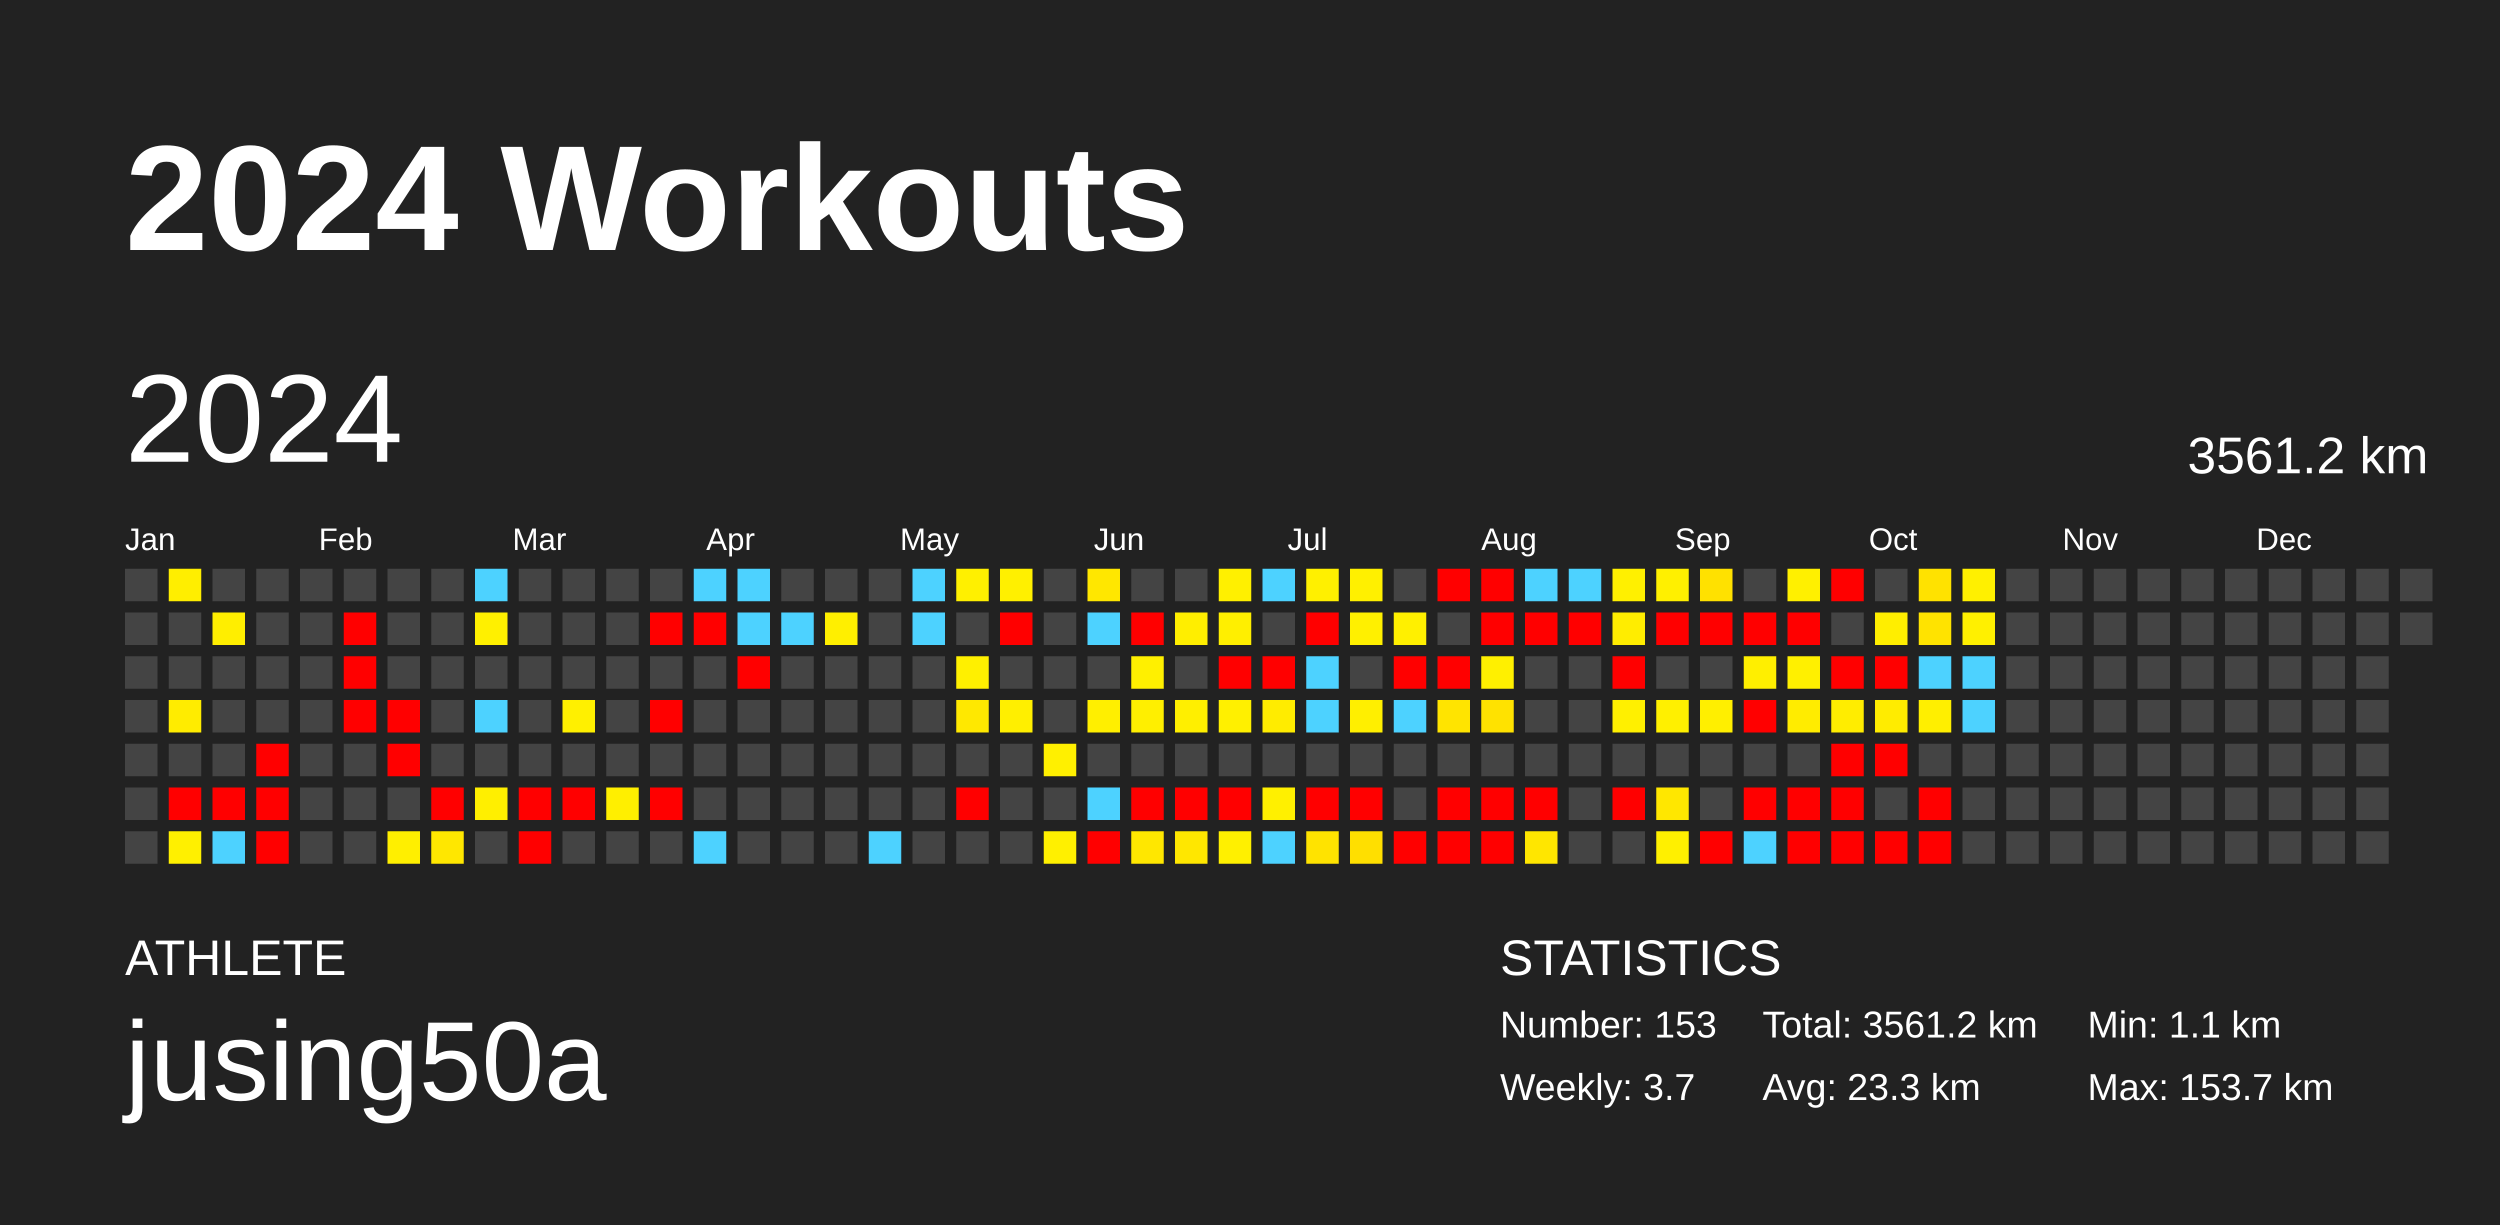
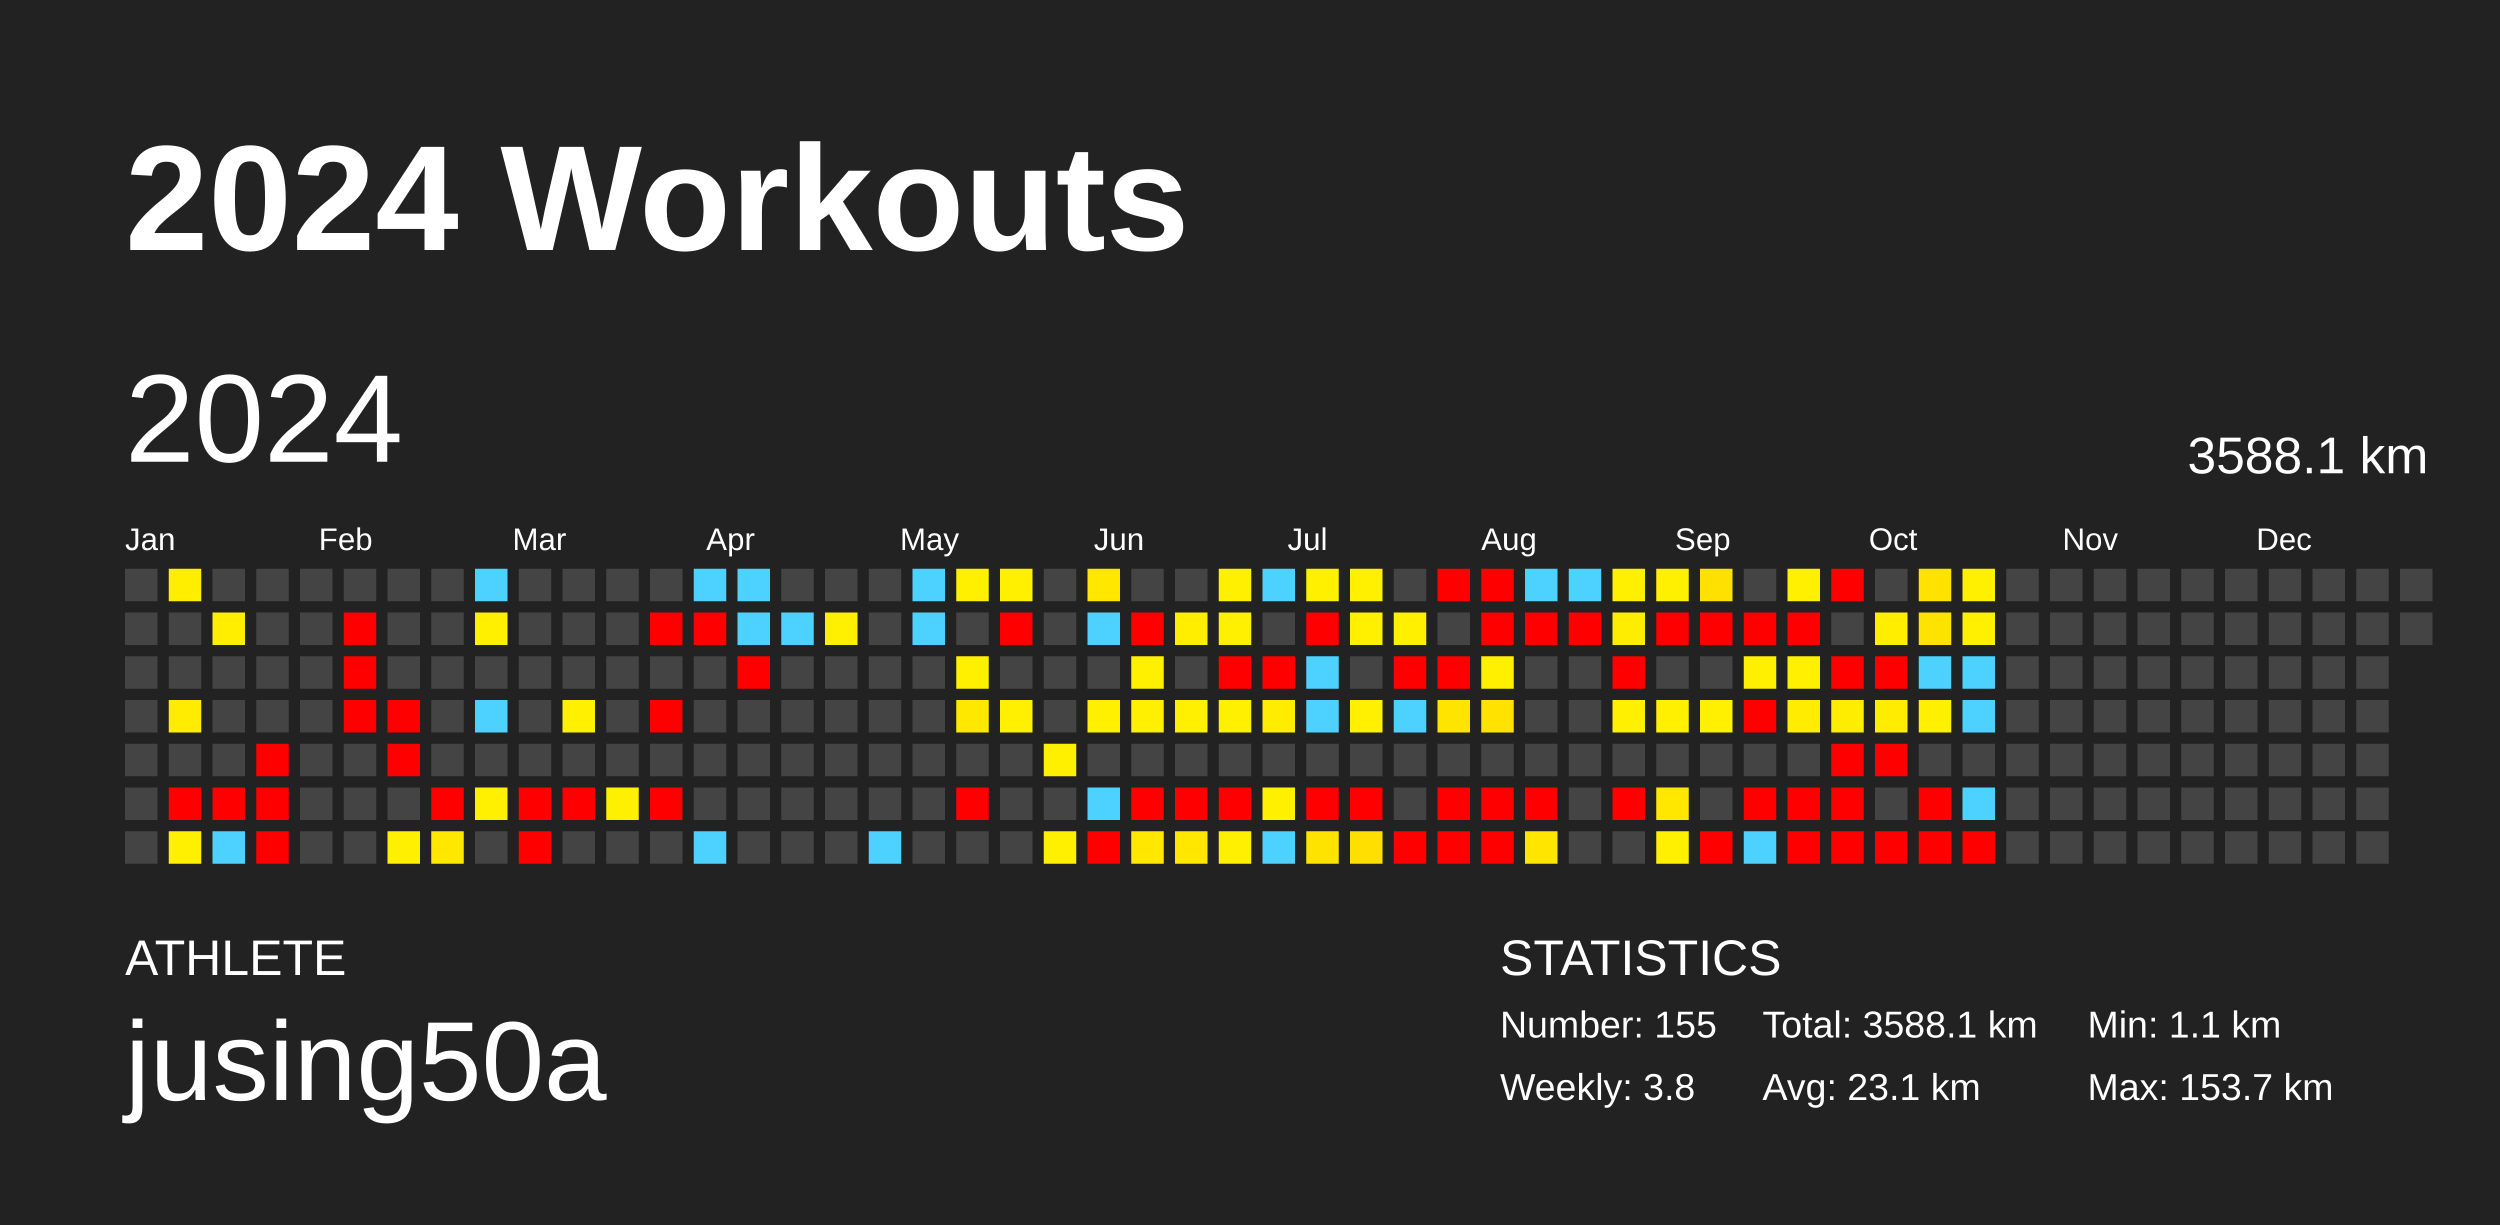
<svg xmlns="http://www.w3.org/2000/svg" baseProfile="full" height="98mm" version="1.1" viewBox="0,0,200,98" width="200mm">
  <defs />
  <rect fill="#222222" height="98" width="200" x="0" y="0" />
  <text fill="#FFFFFF" style="font-size:12px; font-family:Arial; font-weight:bold;" x="10" y="20">2024 Workouts</text>
  <text fill="#FFFFFF" style="font-size:4px; font-family:Arial" x="10" y="78">ATHLETE</text>
  <text fill="#FFFFFF" style="font-size:9px; font-family:Arial" x="10" y="88">jusing50a</text>
  <text fill="#FFFFFF" style="font-size:4px; font-family:Arial" x="120" y="78">STATISTICS</text>
-   <text fill="#FFFFFF" style="font-size:3px; font-family:Arial" x="120" y="83">Number: 153</text>
-   <text fill="#FFFFFF" style="font-size:3px; font-family:Arial" x="120" y="88">Weekly: 3.7</text>
-   <text fill="#FFFFFF" style="font-size:3px; font-family:Arial" x="141" y="83">Total: 3561.2 km</text>
-   <text fill="#FFFFFF" style="font-size:3px; font-family:Arial" x="141" y="88">Avg: 23.3 km</text>
+   <text fill="#FFFFFF" style="font-size:3px; font-family:Arial" x="120" y="83">Number: 155</text>
+   <text fill="#FFFFFF" style="font-size:3px; font-family:Arial" x="120" y="88">Weekly: 3.8</text>
+   <text fill="#FFFFFF" style="font-size:3px; font-family:Arial" x="141" y="83">Total: 3588.1 km</text>
+   <text fill="#FFFFFF" style="font-size:3px; font-family:Arial" x="141" y="88">Avg: 23.1 km</text>
  <text fill="#FFFFFF" style="font-size:3px; font-family:Arial" x="167" y="83">Min: 1.1 km</text>
  <text fill="#FFFFFF" style="font-size:3px; font-family:Arial" x="167" y="88">Max: 153.7 km</text>
  <text dominant-baseline="hanging" fill="#FFFFFF" style="font-size:10.0px; font-family:Arial;" x="10" y="30">2024</text>
-   <text dominant-baseline="hanging" fill="#FFFFFF" style="font-size:4.125px; font-family:Arial;" x="175" y="35">3561.2 km</text>
+   <text dominant-baseline="hanging" fill="#FFFFFF" style="font-size:4.125px; font-family:Arial;" x="175" y="35">3588.1 km</text>
  <text fill="#FFFFFF" style="font-size:2.5px; font-family:Arial" x="10.0" y="44">Jan</text>
  <text fill="#FFFFFF" style="font-size:2.5px; font-family:Arial" x="25.5" y="44">Feb</text>
  <text fill="#FFFFFF" style="font-size:2.5px; font-family:Arial" x="41.0" y="44">Mar</text>
  <text fill="#FFFFFF" style="font-size:2.5px; font-family:Arial" x="56.5" y="44">Apr</text>
  <text fill="#FFFFFF" style="font-size:2.5px; font-family:Arial" x="72.0" y="44">May</text>
  <text fill="#FFFFFF" style="font-size:2.5px; font-family:Arial" x="87.5" y="44">Jun</text>
  <text fill="#FFFFFF" style="font-size:2.5px; font-family:Arial" x="103.0" y="44">Jul</text>
  <text fill="#FFFFFF" style="font-size:2.5px; font-family:Arial" x="118.5" y="44">Aug</text>
  <text fill="#FFFFFF" style="font-size:2.5px; font-family:Arial" x="134.0" y="44">Sep</text>
  <text fill="#FFFFFF" style="font-size:2.5px; font-family:Arial" x="149.5" y="44">Oct</text>
  <text fill="#FFFFFF" style="font-size:2.5px; font-family:Arial" x="165.0" y="44">Nov</text>
  <text fill="#FFFFFF" style="font-size:2.5px; font-family:Arial" x="180.5" y="44">Dec</text>
  <rect fill="#444444" height="2.6" width="2.6" x="10.0" y="45.5" />
  <rect fill="#444444" height="2.6" width="2.6" x="10.0" y="49.0" />
  <rect fill="#444444" height="2.6" width="2.6" x="10.0" y="52.5" />
  <rect fill="#444444" height="2.6" width="2.6" x="10.0" y="56.0" />
  <rect fill="#444444" height="2.6" width="2.6" x="10.0" y="59.5" />
  <rect fill="#444444" height="2.6" width="2.6" x="10.0" y="63.0" />
  <rect fill="#444444" height="2.6" width="2.6" x="10.0" y="66.5" />
  <rect fill="#ffee00" height="2.6" width="2.6" x="13.5" y="45.5" />
  <rect fill="#444444" height="2.6" width="2.6" x="13.5" y="49.0" />
  <rect fill="#444444" height="2.6" width="2.6" x="13.5" y="52.5" />
  <rect fill="#ffec00" height="2.6" width="2.6" x="13.5" y="56.0" />
  <rect fill="#444444" height="2.6" width="2.6" x="13.5" y="59.5" />
  <rect fill="red" height="2.6" width="2.6" x="13.5" y="63.0" />
  <rect fill="#fff000" height="2.6" width="2.6" x="13.5" y="66.5" />
  <rect fill="#444444" height="2.6" width="2.6" x="17.0" y="45.5" />
  <rect fill="#ffee00" height="2.6" width="2.6" x="17.0" y="49.0" />
  <rect fill="#444444" height="2.6" width="2.6" x="17.0" y="52.5" />
  <rect fill="#444444" height="2.6" width="2.6" x="17.0" y="56.0" />
  <rect fill="#444444" height="2.6" width="2.6" x="17.0" y="59.5" />
  <rect fill="red" height="2.6" width="2.6" x="17.0" y="63.0" />
  <rect fill="#4dd2ff" height="2.6" width="2.6" x="17.0" y="66.5" />
  <rect fill="#444444" height="2.6" width="2.6" x="20.5" y="45.5" />
  <rect fill="#444444" height="2.6" width="2.6" x="20.5" y="49.0" />
  <rect fill="#444444" height="2.6" width="2.6" x="20.5" y="52.5" />
  <rect fill="#444444" height="2.6" width="2.6" x="20.5" y="56.0" />
  <rect fill="red" height="2.6" width="2.6" x="20.5" y="59.5" />
  <rect fill="red" height="2.6" width="2.6" x="20.5" y="63.0" />
  <rect fill="red" height="2.6" width="2.6" x="20.5" y="66.5" />
  <rect fill="#444444" height="2.6" width="2.6" x="24.0" y="45.5" />
  <rect fill="#444444" height="2.6" width="2.6" x="24.0" y="49.0" />
  <rect fill="#444444" height="2.6" width="2.6" x="24.0" y="52.5" />
  <rect fill="#444444" height="2.6" width="2.6" x="24.0" y="56.0" />
  <rect fill="#444444" height="2.6" width="2.6" x="24.0" y="59.5" />
  <rect fill="#444444" height="2.6" width="2.6" x="24.0" y="63.0" />
  <rect fill="#444444" height="2.6" width="2.6" x="24.0" y="66.5" />
  <rect fill="#444444" height="2.6" width="2.6" x="27.5" y="45.5" />
  <rect fill="red" height="2.6" width="2.6" x="27.5" y="49.0" />
  <rect fill="red" height="2.6" width="2.6" x="27.5" y="52.5" />
  <rect fill="red" height="2.6" width="2.6" x="27.5" y="56.0" />
  <rect fill="#444444" height="2.6" width="2.6" x="27.5" y="59.5" />
  <rect fill="#444444" height="2.6" width="2.6" x="27.5" y="63.0" />
  <rect fill="#444444" height="2.6" width="2.6" x="27.5" y="66.5" />
  <rect fill="#444444" height="2.6" width="2.6" x="31.0" y="45.5" />
  <rect fill="#444444" height="2.6" width="2.6" x="31.0" y="49.0" />
  <rect fill="#444444" height="2.6" width="2.6" x="31.0" y="52.5" />
  <rect fill="red" height="2.6" width="2.6" x="31.0" y="56.0" />
  <rect fill="red" height="2.6" width="2.6" x="31.0" y="59.5" />
  <rect fill="#444444" height="2.6" width="2.6" x="31.0" y="63.0" />
  <rect fill="#ffef00" height="2.6" width="2.6" x="31.0" y="66.5" />
  <rect fill="#444444" height="2.6" width="2.6" x="34.5" y="45.5" />
  <rect fill="#444444" height="2.6" width="2.6" x="34.5" y="49.0" />
  <rect fill="#444444" height="2.6" width="2.6" x="34.5" y="52.5" />
  <rect fill="#444444" height="2.6" width="2.6" x="34.5" y="56.0" />
  <rect fill="#444444" height="2.6" width="2.6" x="34.5" y="59.5" />
  <rect fill="red" height="2.6" width="2.6" x="34.5" y="63.0" />
  <rect fill="#ffe700" height="2.6" width="2.6" x="34.5" y="66.5" />
  <rect fill="#4dd2ff" height="2.6" width="2.6" x="38.0" y="45.5" />
  <rect fill="#fff000" height="2.6" width="2.6" x="38.0" y="49.0" />
  <rect fill="#444444" height="2.6" width="2.6" x="38.0" y="52.5" />
  <rect fill="#4dd2ff" height="2.6" width="2.6" x="38.0" y="56.0" />
  <rect fill="#444444" height="2.6" width="2.6" x="38.0" y="59.5" />
  <rect fill="#ffef00" height="2.6" width="2.6" x="38.0" y="63.0" />
  <rect fill="#444444" height="2.6" width="2.6" x="38.0" y="66.5" />
  <rect fill="#444444" height="2.6" width="2.6" x="41.5" y="45.5" />
  <rect fill="#444444" height="2.6" width="2.6" x="41.5" y="49.0" />
  <rect fill="#444444" height="2.6" width="2.6" x="41.5" y="52.5" />
  <rect fill="#444444" height="2.6" width="2.6" x="41.5" y="56.0" />
  <rect fill="#444444" height="2.6" width="2.6" x="41.5" y="59.5" />
  <rect fill="red" height="2.6" width="2.6" x="41.5" y="63.0" />
  <rect fill="red" height="2.6" width="2.6" x="41.5" y="66.5" />
  <rect fill="#444444" height="2.6" width="2.6" x="45.0" y="45.5" />
  <rect fill="#444444" height="2.6" width="2.6" x="45.0" y="49.0" />
  <rect fill="#444444" height="2.6" width="2.6" x="45.0" y="52.5" />
  <rect fill="#fff000" height="2.6" width="2.6" x="45.0" y="56.0" />
  <rect fill="#444444" height="2.6" width="2.6" x="45.0" y="59.5" />
  <rect fill="red" height="2.6" width="2.6" x="45.0" y="63.0" />
  <rect fill="#444444" height="2.6" width="2.6" x="45.0" y="66.5" />
  <rect fill="#444444" height="2.6" width="2.6" x="48.5" y="45.5" />
  <rect fill="#444444" height="2.6" width="2.6" x="48.5" y="49.0" />
  <rect fill="#444444" height="2.6" width="2.6" x="48.5" y="52.5" />
  <rect fill="#444444" height="2.6" width="2.6" x="48.5" y="56.0" />
  <rect fill="#444444" height="2.6" width="2.6" x="48.5" y="59.5" />
  <rect fill="#ffef00" height="2.6" width="2.6" x="48.5" y="63.0" />
  <rect fill="#444444" height="2.6" width="2.6" x="48.5" y="66.5" />
  <rect fill="#444444" height="2.6" width="2.6" x="52.0" y="45.5" />
  <rect fill="red" height="2.6" width="2.6" x="52.0" y="49.0" />
  <rect fill="#444444" height="2.6" width="2.6" x="52.0" y="52.5" />
  <rect fill="red" height="2.6" width="2.6" x="52.0" y="56.0" />
  <rect fill="#444444" height="2.6" width="2.6" x="52.0" y="59.5" />
  <rect fill="red" height="2.6" width="2.6" x="52.0" y="63.0" />
  <rect fill="#444444" height="2.6" width="2.6" x="52.0" y="66.5" />
  <rect fill="#4dd2ff" height="2.6" width="2.6" x="55.5" y="45.5" />
  <rect fill="red" height="2.6" width="2.6" x="55.5" y="49.0" />
  <rect fill="#444444" height="2.6" width="2.6" x="55.5" y="52.5" />
  <rect fill="#444444" height="2.6" width="2.6" x="55.5" y="56.0" />
  <rect fill="#444444" height="2.6" width="2.6" x="55.5" y="59.5" />
  <rect fill="#444444" height="2.6" width="2.6" x="55.5" y="63.0" />
  <rect fill="#4dd2ff" height="2.6" width="2.6" x="55.5" y="66.5" />
  <rect fill="#4dd2ff" height="2.6" width="2.6" x="59.0" y="45.5" />
  <rect fill="#4dd2ff" height="2.6" width="2.6" x="59.0" y="49.0" />
  <rect fill="red" height="2.6" width="2.6" x="59.0" y="52.5" />
  <rect fill="#444444" height="2.6" width="2.6" x="59.0" y="56.0" />
  <rect fill="#444444" height="2.6" width="2.6" x="59.0" y="59.5" />
  <rect fill="#444444" height="2.6" width="2.6" x="59.0" y="63.0" />
  <rect fill="#444444" height="2.6" width="2.6" x="59.0" y="66.5" />
  <rect fill="#444444" height="2.6" width="2.6" x="62.5" y="45.5" />
  <rect fill="#4dd2ff" height="2.6" width="2.6" x="62.5" y="49.0" />
  <rect fill="#444444" height="2.6" width="2.6" x="62.5" y="52.5" />
  <rect fill="#444444" height="2.6" width="2.6" x="62.5" y="56.0" />
  <rect fill="#444444" height="2.6" width="2.6" x="62.5" y="59.5" />
  <rect fill="#444444" height="2.6" width="2.6" x="62.5" y="63.0" />
  <rect fill="#444444" height="2.6" width="2.6" x="62.5" y="66.5" />
  <rect fill="#444444" height="2.6" width="2.6" x="66.0" y="45.5" />
  <rect fill="#ffef00" height="2.6" width="2.6" x="66.0" y="49.0" />
  <rect fill="#444444" height="2.6" width="2.6" x="66.0" y="52.5" />
  <rect fill="#444444" height="2.6" width="2.6" x="66.0" y="56.0" />
  <rect fill="#444444" height="2.6" width="2.6" x="66.0" y="59.5" />
  <rect fill="#444444" height="2.6" width="2.6" x="66.0" y="63.0" />
  <rect fill="#444444" height="2.6" width="2.6" x="66.0" y="66.5" />
  <rect fill="#444444" height="2.6" width="2.6" x="69.5" y="45.5" />
  <rect fill="#444444" height="2.6" width="2.6" x="69.5" y="49.0" />
  <rect fill="#444444" height="2.6" width="2.6" x="69.5" y="52.5" />
  <rect fill="#444444" height="2.6" width="2.6" x="69.5" y="56.0" />
  <rect fill="#444444" height="2.6" width="2.6" x="69.5" y="59.5" />
  <rect fill="#444444" height="2.6" width="2.6" x="69.5" y="63.0" />
  <rect fill="#4dd2ff" height="2.6" width="2.6" x="69.5" y="66.5" />
  <rect fill="#4dd2ff" height="2.6" width="2.6" x="73.0" y="45.5" />
  <rect fill="#4dd2ff" height="2.6" width="2.6" x="73.0" y="49.0" />
  <rect fill="#444444" height="2.6" width="2.6" x="73.0" y="52.5" />
  <rect fill="#444444" height="2.6" width="2.6" x="73.0" y="56.0" />
  <rect fill="#444444" height="2.6" width="2.6" x="73.0" y="59.5" />
  <rect fill="#444444" height="2.6" width="2.6" x="73.0" y="63.0" />
  <rect fill="#444444" height="2.6" width="2.6" x="73.0" y="66.5" />
  <rect fill="#fff000" height="2.6" width="2.6" x="76.5" y="45.5" />
  <rect fill="#444444" height="2.6" width="2.6" x="76.5" y="49.0" />
  <rect fill="#fff000" height="2.6" width="2.6" x="76.5" y="52.5" />
  <rect fill="#ffe800" height="2.6" width="2.6" x="76.5" y="56.0" />
  <rect fill="#444444" height="2.6" width="2.6" x="76.5" y="59.5" />
  <rect fill="red" height="2.6" width="2.6" x="76.5" y="63.0" />
  <rect fill="#444444" height="2.6" width="2.6" x="76.5" y="66.5" />
  <rect fill="#fff000" height="2.6" width="2.6" x="80.0" y="45.5" />
  <rect fill="red" height="2.6" width="2.6" x="80.0" y="49.0" />
  <rect fill="#444444" height="2.6" width="2.6" x="80.0" y="52.5" />
  <rect fill="#ffef00" height="2.6" width="2.6" x="80.0" y="56.0" />
  <rect fill="#444444" height="2.6" width="2.6" x="80.0" y="59.5" />
  <rect fill="#444444" height="2.6" width="2.6" x="80.0" y="63.0" />
  <rect fill="#444444" height="2.6" width="2.6" x="80.0" y="66.5" />
  <rect fill="#444444" height="2.6" width="2.6" x="83.5" y="45.5" />
  <rect fill="#444444" height="2.6" width="2.6" x="83.5" y="49.0" />
  <rect fill="#444444" height="2.6" width="2.6" x="83.5" y="52.5" />
  <rect fill="#444444" height="2.6" width="2.6" x="83.5" y="56.0" />
  <rect fill="#fff000" height="2.6" width="2.6" x="83.5" y="59.5" />
  <rect fill="#444444" height="2.6" width="2.6" x="83.5" y="63.0" />
  <rect fill="#fff000" height="2.6" width="2.6" x="83.5" y="66.5" />
  <rect fill="#ffe700" height="2.6" width="2.6" x="87.0" y="45.5" />
  <rect fill="#4dd2ff" height="2.6" width="2.6" x="87.0" y="49.0" />
  <rect fill="#444444" height="2.6" width="2.6" x="87.0" y="52.5" />
  <rect fill="#ffef00" height="2.6" width="2.6" x="87.0" y="56.0" />
  <rect fill="#444444" height="2.6" width="2.6" x="87.0" y="59.5" />
  <rect fill="#4dd2ff" height="2.6" width="2.6" x="87.0" y="63.0" />
  <rect fill="red" height="2.6" width="2.6" x="87.0" y="66.5" />
  <rect fill="#444444" height="2.6" width="2.6" x="90.5" y="45.5" />
  <rect fill="red" height="2.6" width="2.6" x="90.5" y="49.0" />
  <rect fill="#fff000" height="2.6" width="2.6" x="90.5" y="52.5" />
  <rect fill="#ffef00" height="2.6" width="2.6" x="90.5" y="56.0" />
  <rect fill="#444444" height="2.6" width="2.6" x="90.5" y="59.5" />
  <rect fill="red" height="2.6" width="2.6" x="90.5" y="63.0" />
  <rect fill="#ffe700" height="2.6" width="2.6" x="90.5" y="66.5" />
  <rect fill="#444444" height="2.6" width="2.6" x="94.0" y="45.5" />
  <rect fill="#ffee00" height="2.6" width="2.6" x="94.0" y="49.0" />
  <rect fill="#444444" height="2.6" width="2.6" x="94.0" y="52.5" />
  <rect fill="#ffef00" height="2.6" width="2.6" x="94.0" y="56.0" />
  <rect fill="#444444" height="2.6" width="2.6" x="94.0" y="59.5" />
  <rect fill="red" height="2.6" width="2.6" x="94.0" y="63.0" />
  <rect fill="#ffe700" height="2.6" width="2.6" x="94.0" y="66.5" />
  <rect fill="#fff000" height="2.6" width="2.6" x="97.5" y="45.5" />
  <rect fill="#ffef00" height="2.6" width="2.6" x="97.5" y="49.0" />
  <rect fill="red" height="2.6" width="2.6" x="97.5" y="52.5" />
  <rect fill="#fff000" height="2.6" width="2.6" x="97.5" y="56.0" />
  <rect fill="#444444" height="2.6" width="2.6" x="97.5" y="59.5" />
  <rect fill="red" height="2.6" width="2.6" x="97.5" y="63.0" />
  <rect fill="#fff000" height="2.6" width="2.6" x="97.5" y="66.5" />
  <rect fill="#4dd2ff" height="2.6" width="2.6" x="101.0" y="45.5" />
  <rect fill="#444444" height="2.6" width="2.6" x="101.0" y="49.0" />
  <rect fill="red" height="2.6" width="2.6" x="101.0" y="52.5" />
  <rect fill="#ffec00" height="2.6" width="2.6" x="101.0" y="56.0" />
  <rect fill="#444444" height="2.6" width="2.6" x="101.0" y="59.5" />
  <rect fill="#fff000" height="2.6" width="2.6" x="101.0" y="63.0" />
  <rect fill="#4dd2ff" height="2.6" width="2.6" x="101.0" y="66.5" />
  <rect fill="#fff000" height="2.6" width="2.6" x="104.5" y="45.5" />
  <rect fill="red" height="2.6" width="2.6" x="104.5" y="49.0" />
  <rect fill="#4dd2ff" height="2.6" width="2.6" x="104.5" y="52.5" />
  <rect fill="#4dd2ff" height="2.6" width="2.6" x="104.5" y="56.0" />
  <rect fill="#444444" height="2.6" width="2.6" x="104.5" y="59.5" />
  <rect fill="red" height="2.6" width="2.6" x="104.5" y="63.0" />
  <rect fill="#ffe300" height="2.6" width="2.6" x="104.5" y="66.5" />
  <rect fill="#fff000" height="2.6" width="2.6" x="108.0" y="45.5" />
  <rect fill="#fff000" height="2.6" width="2.6" x="108.0" y="49.0" />
  <rect fill="#444444" height="2.6" width="2.6" x="108.0" y="52.5" />
  <rect fill="#ffef00" height="2.6" width="2.6" x="108.0" y="56.0" />
  <rect fill="#444444" height="2.6" width="2.6" x="108.0" y="59.5" />
  <rect fill="red" height="2.6" width="2.6" x="108.0" y="63.0" />
  <rect fill="#ffdf00" height="2.6" width="2.6" x="108.0" y="66.5" />
  <rect fill="#444444" height="2.6" width="2.6" x="111.5" y="45.5" />
  <rect fill="#fff000" height="2.6" width="2.6" x="111.5" y="49.0" />
  <rect fill="red" height="2.6" width="2.6" x="111.5" y="52.5" />
  <rect fill="#4dd2ff" height="2.6" width="2.6" x="111.5" y="56.0" />
  <rect fill="#444444" height="2.6" width="2.6" x="111.5" y="59.5" />
  <rect fill="#444444" height="2.6" width="2.6" x="111.5" y="63.0" />
  <rect fill="red" height="2.6" width="2.6" x="111.5" y="66.5" />
  <rect fill="red" height="2.6" width="2.6" x="115.0" y="45.5" />
  <rect fill="#444444" height="2.6" width="2.6" x="115.0" y="49.0" />
  <rect fill="red" height="2.6" width="2.6" x="115.0" y="52.5" />
  <rect fill="#ffe400" height="2.6" width="2.6" x="115.0" y="56.0" />
  <rect fill="#444444" height="2.6" width="2.6" x="115.0" y="59.5" />
  <rect fill="red" height="2.6" width="2.6" x="115.0" y="63.0" />
  <rect fill="red" height="2.6" width="2.6" x="115.0" y="66.5" />
  <rect fill="red" height="2.6" width="2.6" x="118.5" y="45.5" />
  <rect fill="red" height="2.6" width="2.6" x="118.5" y="49.0" />
  <rect fill="#fff000" height="2.6" width="2.6" x="118.5" y="52.5" />
  <rect fill="#ffe200" height="2.6" width="2.6" x="118.5" y="56.0" />
  <rect fill="#444444" height="2.6" width="2.6" x="118.5" y="59.5" />
  <rect fill="red" height="2.6" width="2.6" x="118.5" y="63.0" />
  <rect fill="red" height="2.6" width="2.6" x="118.5" y="66.5" />
  <rect fill="#4dd2ff" height="2.6" width="2.6" x="122.0" y="45.5" />
  <rect fill="red" height="2.6" width="2.6" x="122.0" y="49.0" />
  <rect fill="#444444" height="2.6" width="2.6" x="122.0" y="52.5" />
  <rect fill="#444444" height="2.6" width="2.6" x="122.0" y="56.0" />
  <rect fill="#444444" height="2.6" width="2.6" x="122.0" y="59.5" />
  <rect fill="red" height="2.6" width="2.6" x="122.0" y="63.0" />
  <rect fill="#ffe600" height="2.6" width="2.6" x="122.0" y="66.5" />
  <rect fill="#4dd2ff" height="2.6" width="2.6" x="125.5" y="45.5" />
  <rect fill="red" height="2.6" width="2.6" x="125.5" y="49.0" />
  <rect fill="#444444" height="2.6" width="2.6" x="125.5" y="52.5" />
  <rect fill="#444444" height="2.6" width="2.6" x="125.5" y="56.0" />
  <rect fill="#444444" height="2.6" width="2.6" x="125.5" y="59.5" />
  <rect fill="#444444" height="2.6" width="2.6" x="125.5" y="63.0" />
  <rect fill="#444444" height="2.6" width="2.6" x="125.5" y="66.5" />
  <rect fill="#fff000" height="2.6" width="2.6" x="129.0" y="45.5" />
  <rect fill="#ffed00" height="2.6" width="2.6" x="129.0" y="49.0" />
  <rect fill="red" height="2.6" width="2.6" x="129.0" y="52.5" />
  <rect fill="#fff000" height="2.6" width="2.6" x="129.0" y="56.0" />
  <rect fill="#444444" height="2.6" width="2.6" x="129.0" y="59.5" />
  <rect fill="red" height="2.6" width="2.6" x="129.0" y="63.0" />
  <rect fill="#444444" height="2.6" width="2.6" x="129.0" y="66.5" />
  <rect fill="#fff000" height="2.6" width="2.6" x="132.5" y="45.5" />
  <rect fill="red" height="2.6" width="2.6" x="132.5" y="49.0" />
  <rect fill="#444444" height="2.6" width="2.6" x="132.5" y="52.5" />
  <rect fill="#fff000" height="2.6" width="2.6" x="132.5" y="56.0" />
  <rect fill="#444444" height="2.6" width="2.6" x="132.5" y="59.5" />
  <rect fill="#ffe700" height="2.6" width="2.6" x="132.5" y="63.0" />
  <rect fill="#fff000" height="2.6" width="2.6" x="132.5" y="66.5" />
  <rect fill="#ffe100" height="2.6" width="2.6" x="136.0" y="45.5" />
  <rect fill="red" height="2.6" width="2.6" x="136.0" y="49.0" />
  <rect fill="#444444" height="2.6" width="2.6" x="136.0" y="52.5" />
  <rect fill="#ffef00" height="2.6" width="2.6" x="136.0" y="56.0" />
  <rect fill="#444444" height="2.6" width="2.6" x="136.0" y="59.5" />
  <rect fill="#444444" height="2.6" width="2.6" x="136.0" y="63.0" />
  <rect fill="red" height="2.6" width="2.6" x="136.0" y="66.5" />
  <rect fill="#444444" height="2.6" width="2.6" x="139.5" y="45.5" />
  <rect fill="red" height="2.6" width="2.6" x="139.5" y="49.0" />
  <rect fill="#ffef00" height="2.6" width="2.6" x="139.5" y="52.5" />
  <rect fill="red" height="2.6" width="2.6" x="139.5" y="56.0" />
  <rect fill="#444444" height="2.6" width="2.6" x="139.5" y="59.5" />
  <rect fill="red" height="2.6" width="2.6" x="139.5" y="63.0" />
  <rect fill="#4dd2ff" height="2.6" width="2.6" x="139.5" y="66.5" />
  <rect fill="#fff000" height="2.6" width="2.6" x="143.0" y="45.5" />
  <rect fill="red" height="2.6" width="2.6" x="143.0" y="49.0" />
  <rect fill="#fff000" height="2.6" width="2.6" x="143.0" y="52.5" />
  <rect fill="#ffec00" height="2.6" width="2.6" x="143.0" y="56.0" />
  <rect fill="#444444" height="2.6" width="2.6" x="143.0" y="59.5" />
  <rect fill="red" height="2.6" width="2.6" x="143.0" y="63.0" />
  <rect fill="red" height="2.6" width="2.6" x="143.0" y="66.5" />
  <rect fill="red" height="2.6" width="2.6" x="146.5" y="45.5" />
  <rect fill="#444444" height="2.6" width="2.6" x="146.5" y="49.0" />
  <rect fill="red" height="2.6" width="2.6" x="146.5" y="52.5" />
  <rect fill="#ffed00" height="2.6" width="2.6" x="146.5" y="56.0" />
  <rect fill="red" height="2.6" width="2.6" x="146.5" y="59.5" />
  <rect fill="red" height="2.6" width="2.6" x="146.5" y="63.0" />
  <rect fill="red" height="2.6" width="2.6" x="146.5" y="66.5" />
  <rect fill="#444444" height="2.6" width="2.6" x="150.0" y="45.5" />
  <rect fill="#ffee00" height="2.6" width="2.6" x="150.0" y="49.0" />
  <rect fill="red" height="2.6" width="2.6" x="150.0" y="52.5" />
  <rect fill="#ffec00" height="2.6" width="2.6" x="150.0" y="56.0" />
  <rect fill="red" height="2.6" width="2.6" x="150.0" y="59.5" />
  <rect fill="#444444" height="2.6" width="2.6" x="150.0" y="63.0" />
  <rect fill="red" height="2.6" width="2.6" x="150.0" y="66.5" />
  <rect fill="#ffe200" height="2.6" width="2.6" x="153.5" y="45.5" />
  <rect fill="#ffe300" height="2.6" width="2.6" x="153.5" y="49.0" />
  <rect fill="#4dd2ff" height="2.6" width="2.6" x="153.5" y="52.5" />
  <rect fill="#ffef00" height="2.6" width="2.6" x="153.5" y="56.0" />
  <rect fill="#444444" height="2.6" width="2.6" x="153.5" y="59.5" />
  <rect fill="red" height="2.6" width="2.6" x="153.5" y="63.0" />
  <rect fill="red" height="2.6" width="2.6" x="153.5" y="66.5" />
  <rect fill="#fff000" height="2.6" width="2.6" x="157.0" y="45.5" />
  <rect fill="#fff000" height="2.6" width="2.6" x="157.0" y="49.0" />
  <rect fill="#4dd2ff" height="2.6" width="2.6" x="157.0" y="52.5" />
  <rect fill="#4dd2ff" height="2.6" width="2.6" x="157.0" y="56.0" />
  <rect fill="#444444" height="2.6" width="2.6" x="157.0" y="59.5" />
-   <rect fill="#444444" height="2.6" width="2.6" x="157.0" y="63.0" />
-   <rect fill="#444444" height="2.6" width="2.6" x="157.0" y="66.5" />
+   <rect fill="#4dd2ff" height="2.6" width="2.6" x="157.0" y="63.0" />
+   <rect fill="red" height="2.6" width="2.6" x="157.0" y="66.5" />
  <rect fill="#444444" height="2.6" width="2.6" x="160.5" y="45.5" />
  <rect fill="#444444" height="2.6" width="2.6" x="160.5" y="49.0" />
  <rect fill="#444444" height="2.6" width="2.6" x="160.5" y="52.5" />
  <rect fill="#444444" height="2.6" width="2.6" x="160.5" y="56.0" />
  <rect fill="#444444" height="2.6" width="2.6" x="160.5" y="59.5" />
  <rect fill="#444444" height="2.6" width="2.6" x="160.5" y="63.0" />
  <rect fill="#444444" height="2.6" width="2.6" x="160.5" y="66.5" />
  <rect fill="#444444" height="2.6" width="2.6" x="164.0" y="45.5" />
  <rect fill="#444444" height="2.6" width="2.6" x="164.0" y="49.0" />
  <rect fill="#444444" height="2.6" width="2.6" x="164.0" y="52.5" />
  <rect fill="#444444" height="2.6" width="2.6" x="164.0" y="56.0" />
  <rect fill="#444444" height="2.6" width="2.6" x="164.0" y="59.5" />
  <rect fill="#444444" height="2.6" width="2.6" x="164.0" y="63.0" />
  <rect fill="#444444" height="2.6" width="2.6" x="164.0" y="66.5" />
  <rect fill="#444444" height="2.6" width="2.6" x="167.5" y="45.5" />
  <rect fill="#444444" height="2.6" width="2.6" x="167.5" y="49.0" />
  <rect fill="#444444" height="2.6" width="2.6" x="167.5" y="52.5" />
  <rect fill="#444444" height="2.6" width="2.6" x="167.5" y="56.0" />
  <rect fill="#444444" height="2.6" width="2.6" x="167.5" y="59.5" />
  <rect fill="#444444" height="2.6" width="2.6" x="167.5" y="63.0" />
  <rect fill="#444444" height="2.6" width="2.6" x="167.5" y="66.5" />
  <rect fill="#444444" height="2.6" width="2.6" x="171.0" y="45.5" />
  <rect fill="#444444" height="2.6" width="2.6" x="171.0" y="49.0" />
  <rect fill="#444444" height="2.6" width="2.6" x="171.0" y="52.5" />
  <rect fill="#444444" height="2.6" width="2.6" x="171.0" y="56.0" />
  <rect fill="#444444" height="2.6" width="2.6" x="171.0" y="59.5" />
  <rect fill="#444444" height="2.6" width="2.6" x="171.0" y="63.0" />
  <rect fill="#444444" height="2.6" width="2.6" x="171.0" y="66.5" />
  <rect fill="#444444" height="2.6" width="2.6" x="174.5" y="45.5" />
  <rect fill="#444444" height="2.6" width="2.6" x="174.5" y="49.0" />
  <rect fill="#444444" height="2.6" width="2.6" x="174.5" y="52.5" />
  <rect fill="#444444" height="2.6" width="2.6" x="174.5" y="56.0" />
  <rect fill="#444444" height="2.6" width="2.6" x="174.5" y="59.5" />
  <rect fill="#444444" height="2.6" width="2.6" x="174.5" y="63.0" />
  <rect fill="#444444" height="2.6" width="2.6" x="174.5" y="66.5" />
  <rect fill="#444444" height="2.6" width="2.6" x="178.0" y="45.5" />
  <rect fill="#444444" height="2.6" width="2.6" x="178.0" y="49.0" />
  <rect fill="#444444" height="2.6" width="2.6" x="178.0" y="52.5" />
  <rect fill="#444444" height="2.6" width="2.6" x="178.0" y="56.0" />
  <rect fill="#444444" height="2.6" width="2.6" x="178.0" y="59.5" />
  <rect fill="#444444" height="2.6" width="2.6" x="178.0" y="63.0" />
  <rect fill="#444444" height="2.6" width="2.6" x="178.0" y="66.5" />
  <rect fill="#444444" height="2.6" width="2.6" x="181.5" y="45.5" />
  <rect fill="#444444" height="2.6" width="2.6" x="181.5" y="49.0" />
  <rect fill="#444444" height="2.6" width="2.6" x="181.5" y="52.5" />
  <rect fill="#444444" height="2.6" width="2.6" x="181.5" y="56.0" />
  <rect fill="#444444" height="2.6" width="2.6" x="181.5" y="59.5" />
  <rect fill="#444444" height="2.6" width="2.6" x="181.5" y="63.0" />
  <rect fill="#444444" height="2.6" width="2.6" x="181.5" y="66.5" />
  <rect fill="#444444" height="2.6" width="2.6" x="185.0" y="45.5" />
  <rect fill="#444444" height="2.6" width="2.6" x="185.0" y="49.0" />
  <rect fill="#444444" height="2.6" width="2.6" x="185.0" y="52.5" />
  <rect fill="#444444" height="2.6" width="2.6" x="185.0" y="56.0" />
  <rect fill="#444444" height="2.6" width="2.6" x="185.0" y="59.5" />
  <rect fill="#444444" height="2.6" width="2.6" x="185.0" y="63.0" />
  <rect fill="#444444" height="2.6" width="2.6" x="185.0" y="66.5" />
  <rect fill="#444444" height="2.6" width="2.6" x="188.5" y="45.5" />
  <rect fill="#444444" height="2.6" width="2.6" x="188.5" y="49.0" />
  <rect fill="#444444" height="2.6" width="2.6" x="188.5" y="52.5" />
  <rect fill="#444444" height="2.6" width="2.6" x="188.5" y="56.0" />
  <rect fill="#444444" height="2.6" width="2.6" x="188.5" y="59.5" />
  <rect fill="#444444" height="2.6" width="2.6" x="188.5" y="63.0" />
  <rect fill="#444444" height="2.6" width="2.6" x="188.5" y="66.5" />
  <rect fill="#444444" height="2.6" width="2.6" x="192.0" y="45.5" />
  <rect fill="#444444" height="2.6" width="2.6" x="192.0" y="49.0" />
</svg>
